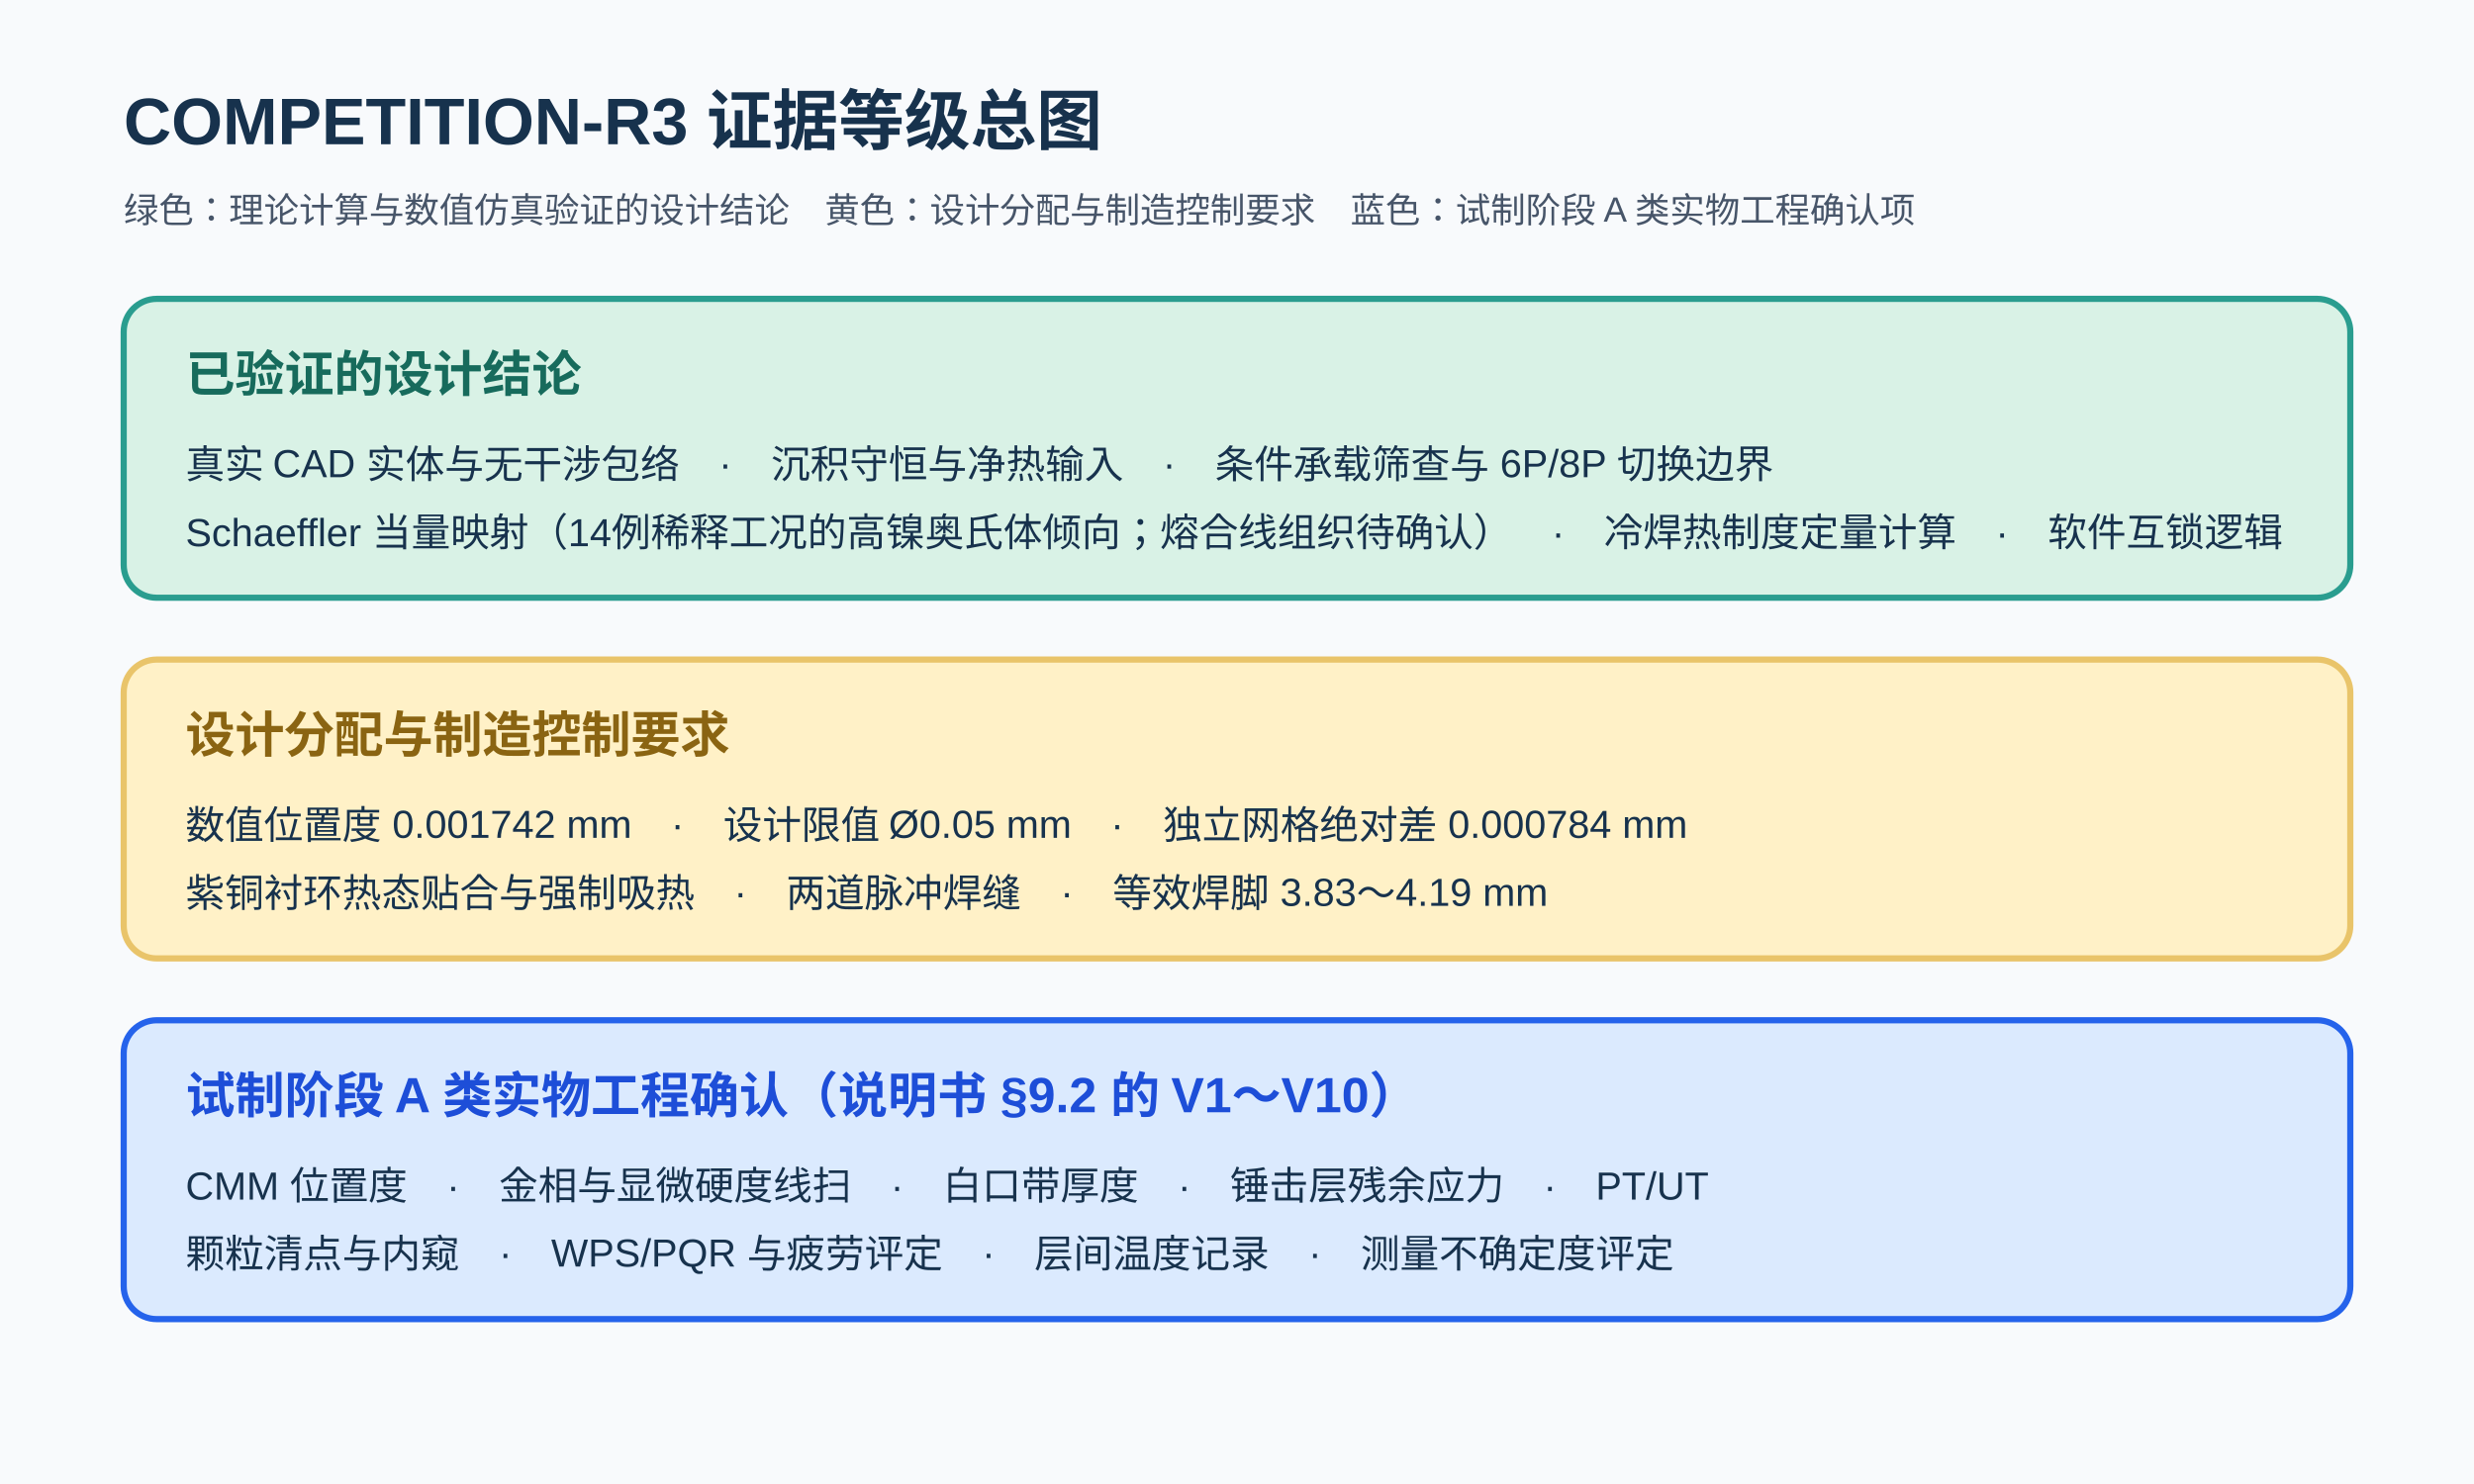
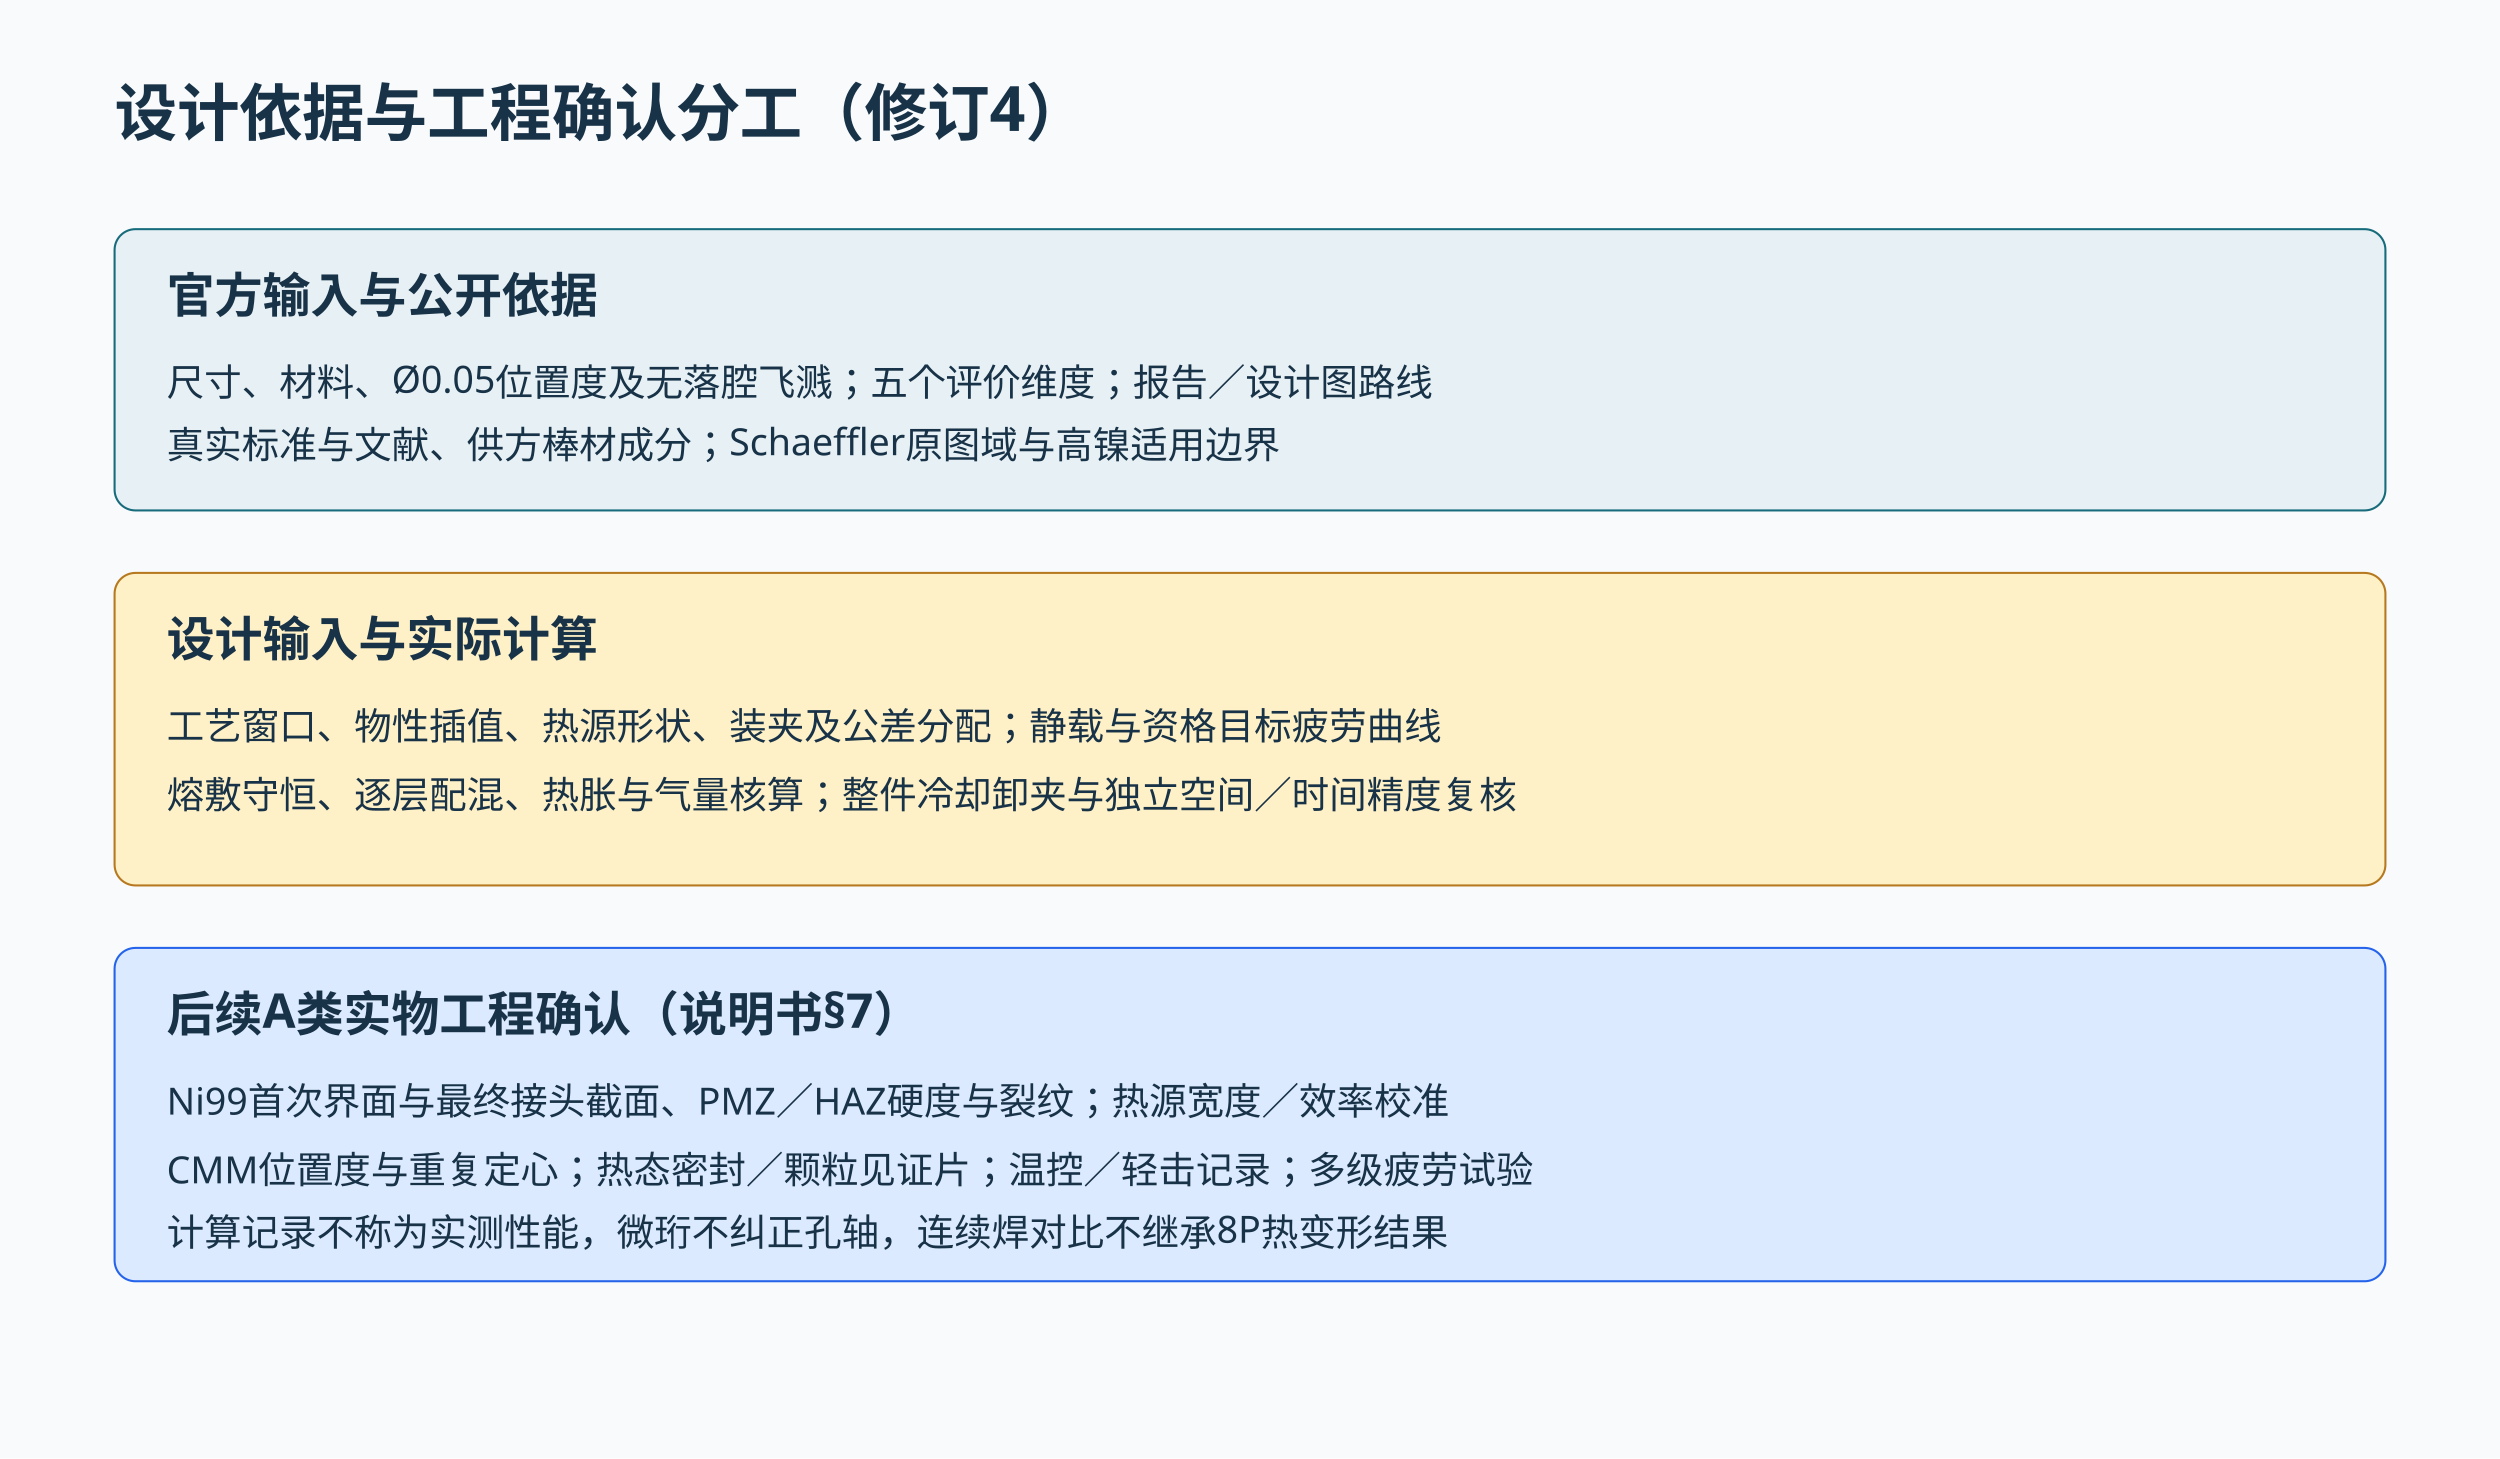
- <svg xmlns="http://www.w3.org/2000/svg" width="1200" height="720" viewBox="0 0 1200 720">
-   <rect width="1200" height="720" fill="#f8fafc" />
-   <text x="60" y="70" font-family="Arial" font-size="32" font-weight="700" fill="#17324d">COMPETITION-R3 证据等级总图</text>
-   <text x="60" y="108" font-family="Arial" font-size="17" fill="#475569">绿色：理论计算与数值仿真验证的设计结论　黄色：设计分配与制造控制要求　蓝色：试制阶段 A 类实物工程确认项</text>
-   <rect x="60" y="145" width="1080" height="145" rx="16" fill="#d9f2e6" stroke="#2a9d8f" stroke-width="3" />
-   <text x="90" y="190" font-family="Arial" font-size="24" font-weight="700" fill="#176b5c">已验证的设计结论</text>
-   <text x="90" y="232" font-family="Arial" font-size="19" fill="#17324d">真实 CAD 实体与无干涉包络　·　沉积守恒与净热输入　·　条件承载筛查与 6P/8P 切换边界</text>
-   <text x="90" y="265" font-family="Arial" font-size="19" fill="#17324d">Schaeffler 当量映射（14例稀释工况的高镍奥氏体倾向；熔合线组织待确认）　·　冷焊热制度定量计算　·　软件互锁逻辑</text>
-   <rect x="60" y="320" width="1080" height="145" rx="16" fill="#fff1c7" stroke="#e9c46a" stroke-width="3" />
-   <text x="90" y="365" font-family="Arial" font-size="24" font-weight="700" fill="#8a6412">设计分配与制造控制要求</text>
-   <text x="90" y="407" font-family="Arial" font-size="19" fill="#17324d">数值位置度 0.001742 mm　·　设计限值 Ø0.05 mm　·　独立网格绝对差 0.000784 mm</text>
-   <text x="90" y="440" font-family="Arial" font-size="19" fill="#17324d">紫铜衬环热态贴合与强制吸热　·　两道脉冲焊缝　·　等效焊脚 3.83～4.19 mm</text>
-   <rect x="60" y="495" width="1080" height="145" rx="16" fill="#dbeafe" stroke="#2563eb" stroke-width="3" />
-   <text x="90" y="540" font-family="Arial" font-size="24" font-weight="700" fill="#1d4ed8">试制阶段 A 类实物工程确认（说明书 §9.2 的 V1～V10）</text>
-   <text x="90" y="582" font-family="Arial" font-size="19" fill="#17324d">CMM 位置度　·　金相与显微硬度线扫　·　白口带厚度　·　锤击层残余应力　·　PT/UT</text>
-   <text x="90" y="615" font-family="Arial" font-size="19" fill="#17324d">颗粒清点与内窥　·　WPS/PQR 与疲劳评定　·　层间温度记录　·　测量不确定度评定</text>
+ <svg xmlns="http://www.w3.org/2000/svg" width="1200" height="700" viewBox="0 0 1200 700">
+   <style>text{font-family:'Microsoft YaHei',sans-serif;fill:#183247}.title{font-size:30px;font-weight:700}.h{font-size:23px;font-weight:700}.b{font-size:18px}</style>
+   <rect width="1200" height="700" fill="#f8fafc" />
+   <text x="55" y="65" class="title">设计依据与工程确认分工（修订4）</text>
+   <rect x="55" y="110" width="1090" height="135" rx="10" fill="#e7f1f5" stroke="#176b7b" />
+   <text x="80" y="150" class="h">官方输入与公开依据</text>
+   <text x="80" y="190" class="b">尺寸、材料、Ø0.05位置度及无落腔飞溅；五个评价维度；报告／设计图路线</text>
+   <text x="80" y="220" class="b">真实标准与文献、供方棒材成分；Schaeffler原图域与高镍适用边界</text>
+   <rect x="55" y="275" width="1090" height="150" rx="10" fill="#fff1c7" stroke="#b7791f" />
+   <text x="80" y="315" class="h">设计输入与实际计算</text>
+   <text x="80" y="355" class="b">工艺窗口、物性插值、热源形状、装夹及公差分配；静载与资格目标疲劳曲线</text>
+   <text x="80" y="388" class="b">熔敷守恒、逐层配混、热胀与气量核算；整件冷却卸夹与独立空间／时间精度复核</text>
+   <rect x="55" y="455" width="1090" height="160" rx="10" fill="#dbeafe" stroke="#2563eb" />
+   <text x="80" y="495" class="h">后续A类实物工程确认（说明书§7）</text>
+   <text x="80" y="535" class="b">Ni99首次界面与最终接头截面、PMZ／HAZ硬度与裂纹；热源宽度／效率校准</text>
+   <text x="80" y="568" class="b">CMM位置度与重复定心；热态密封／颗粒见证片；温控／轻击记录；多级疲劳试验</text>
+   <text x="80" y="598" class="b">计算记录不称为实测性能，微珩不纠正孔轴，连续焊对比不继承8P热变形结果</text>
</svg>
